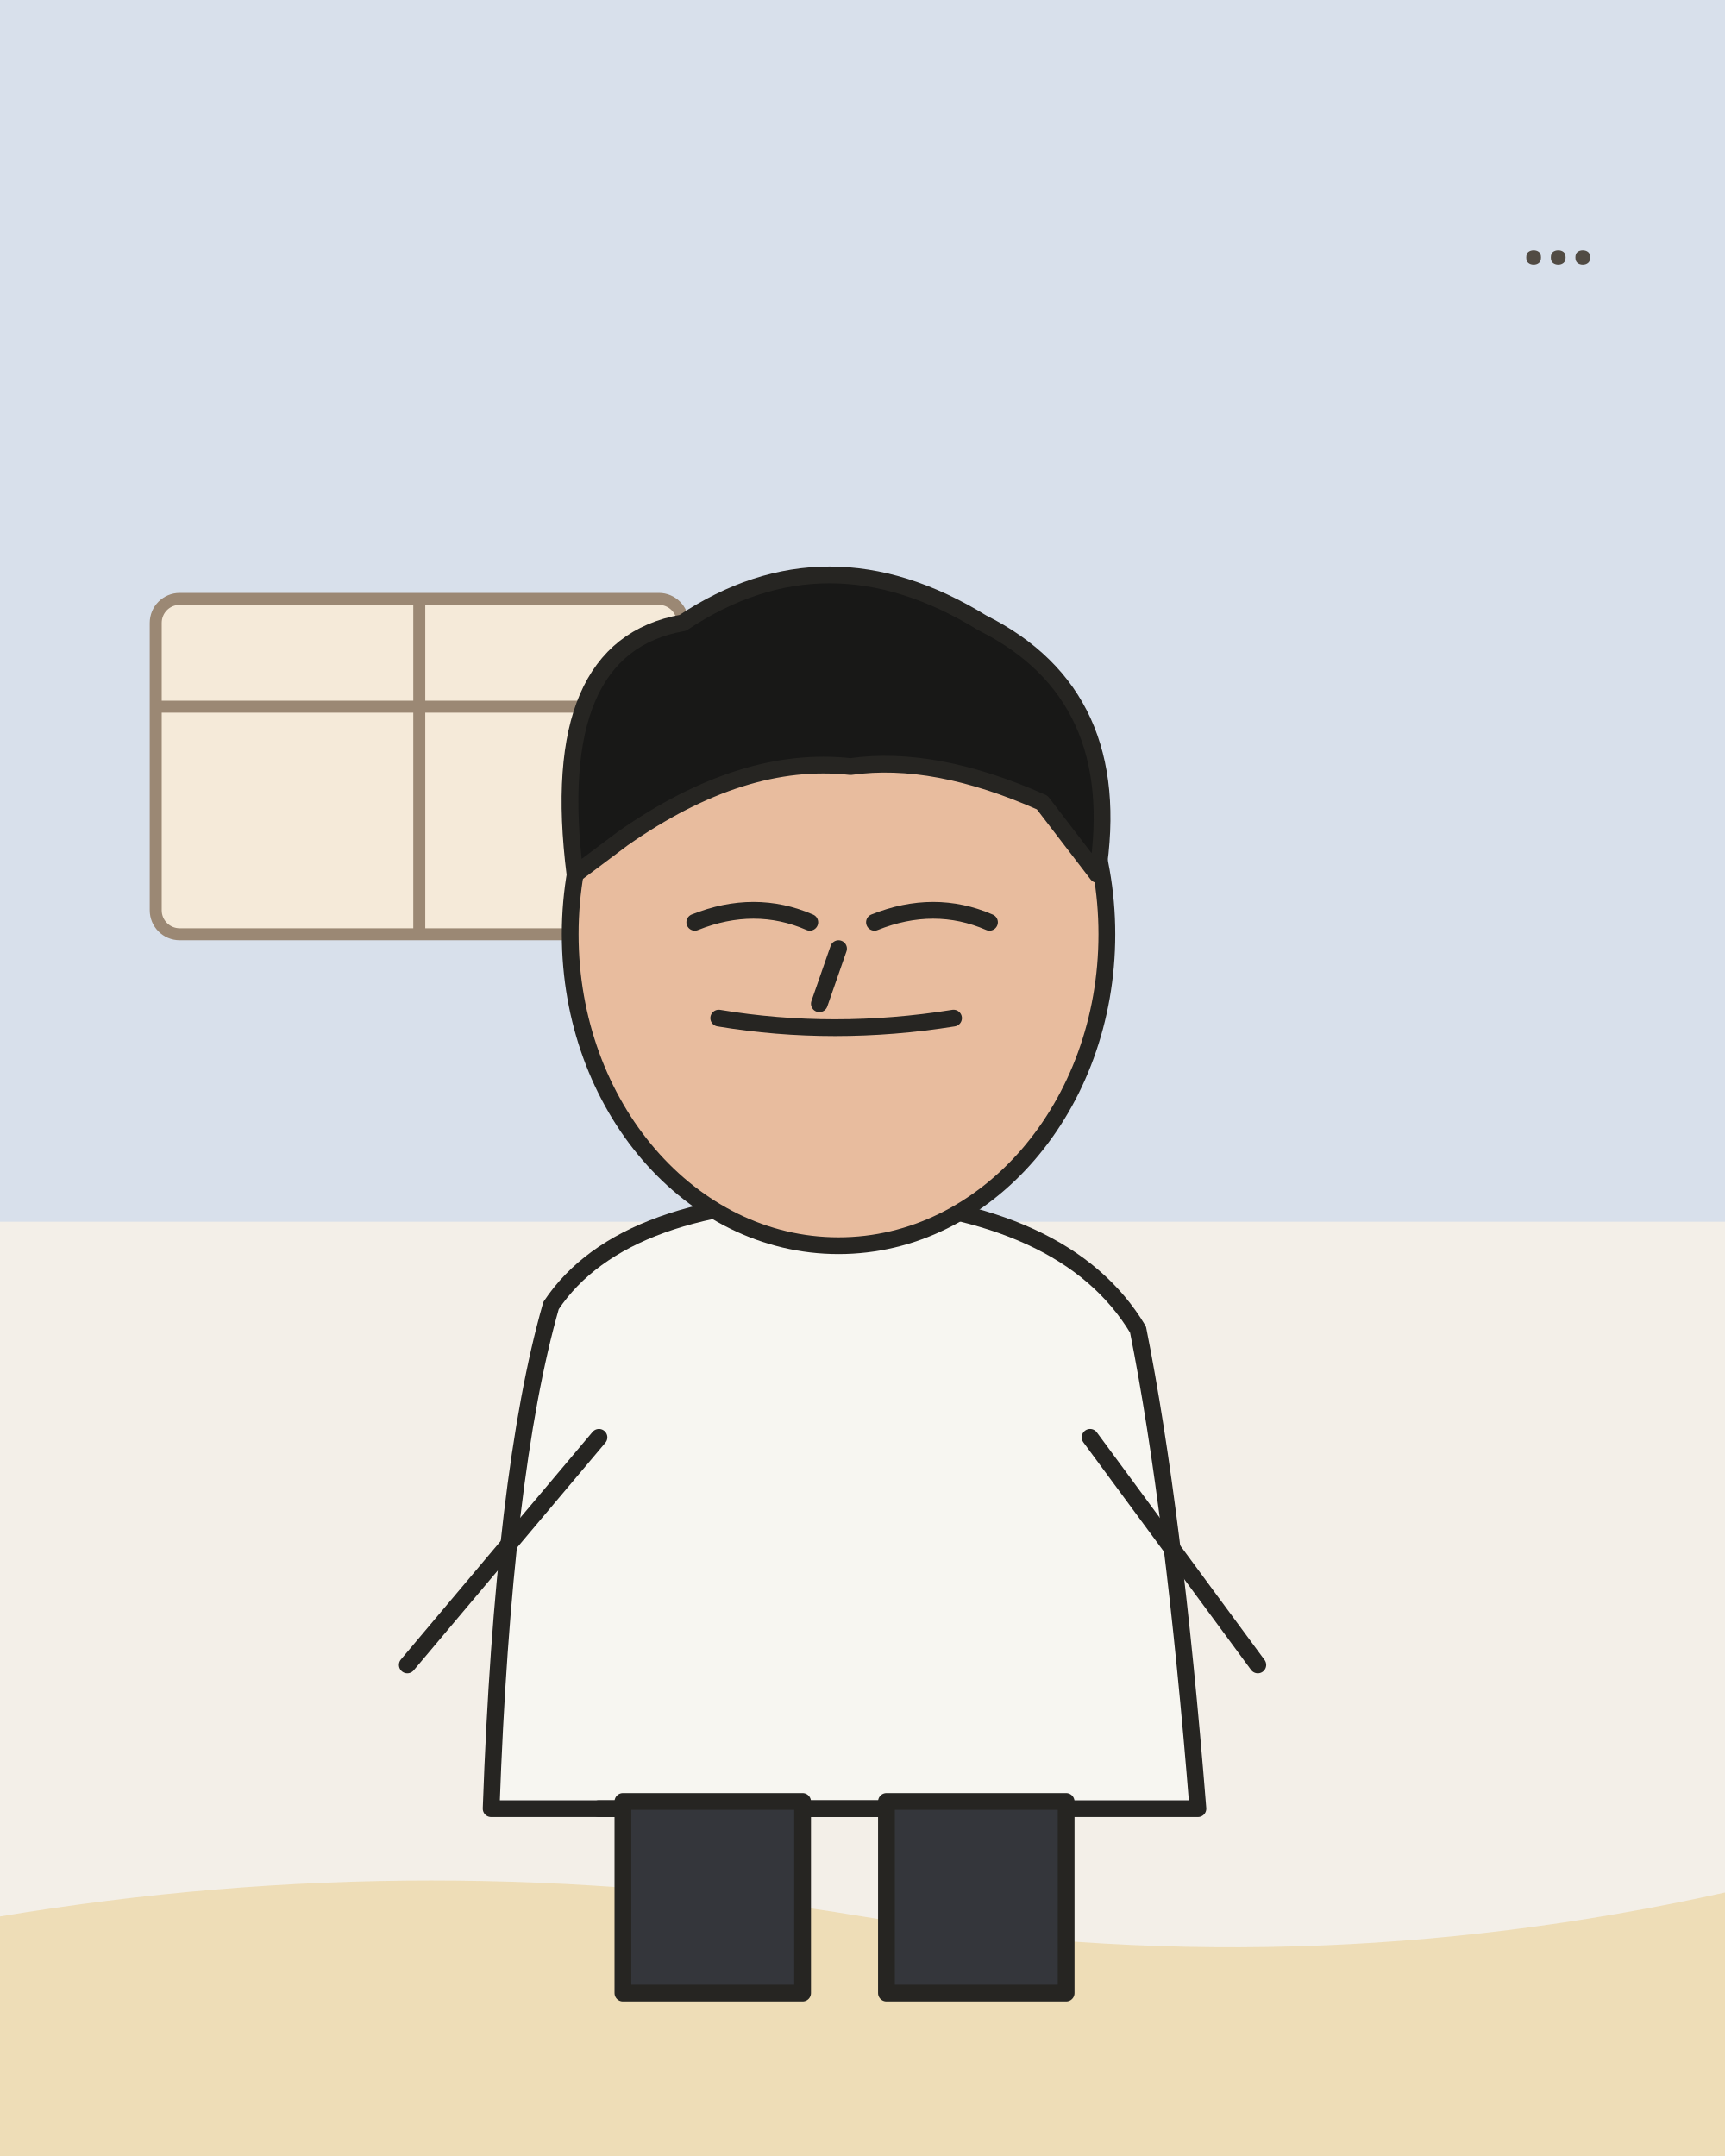
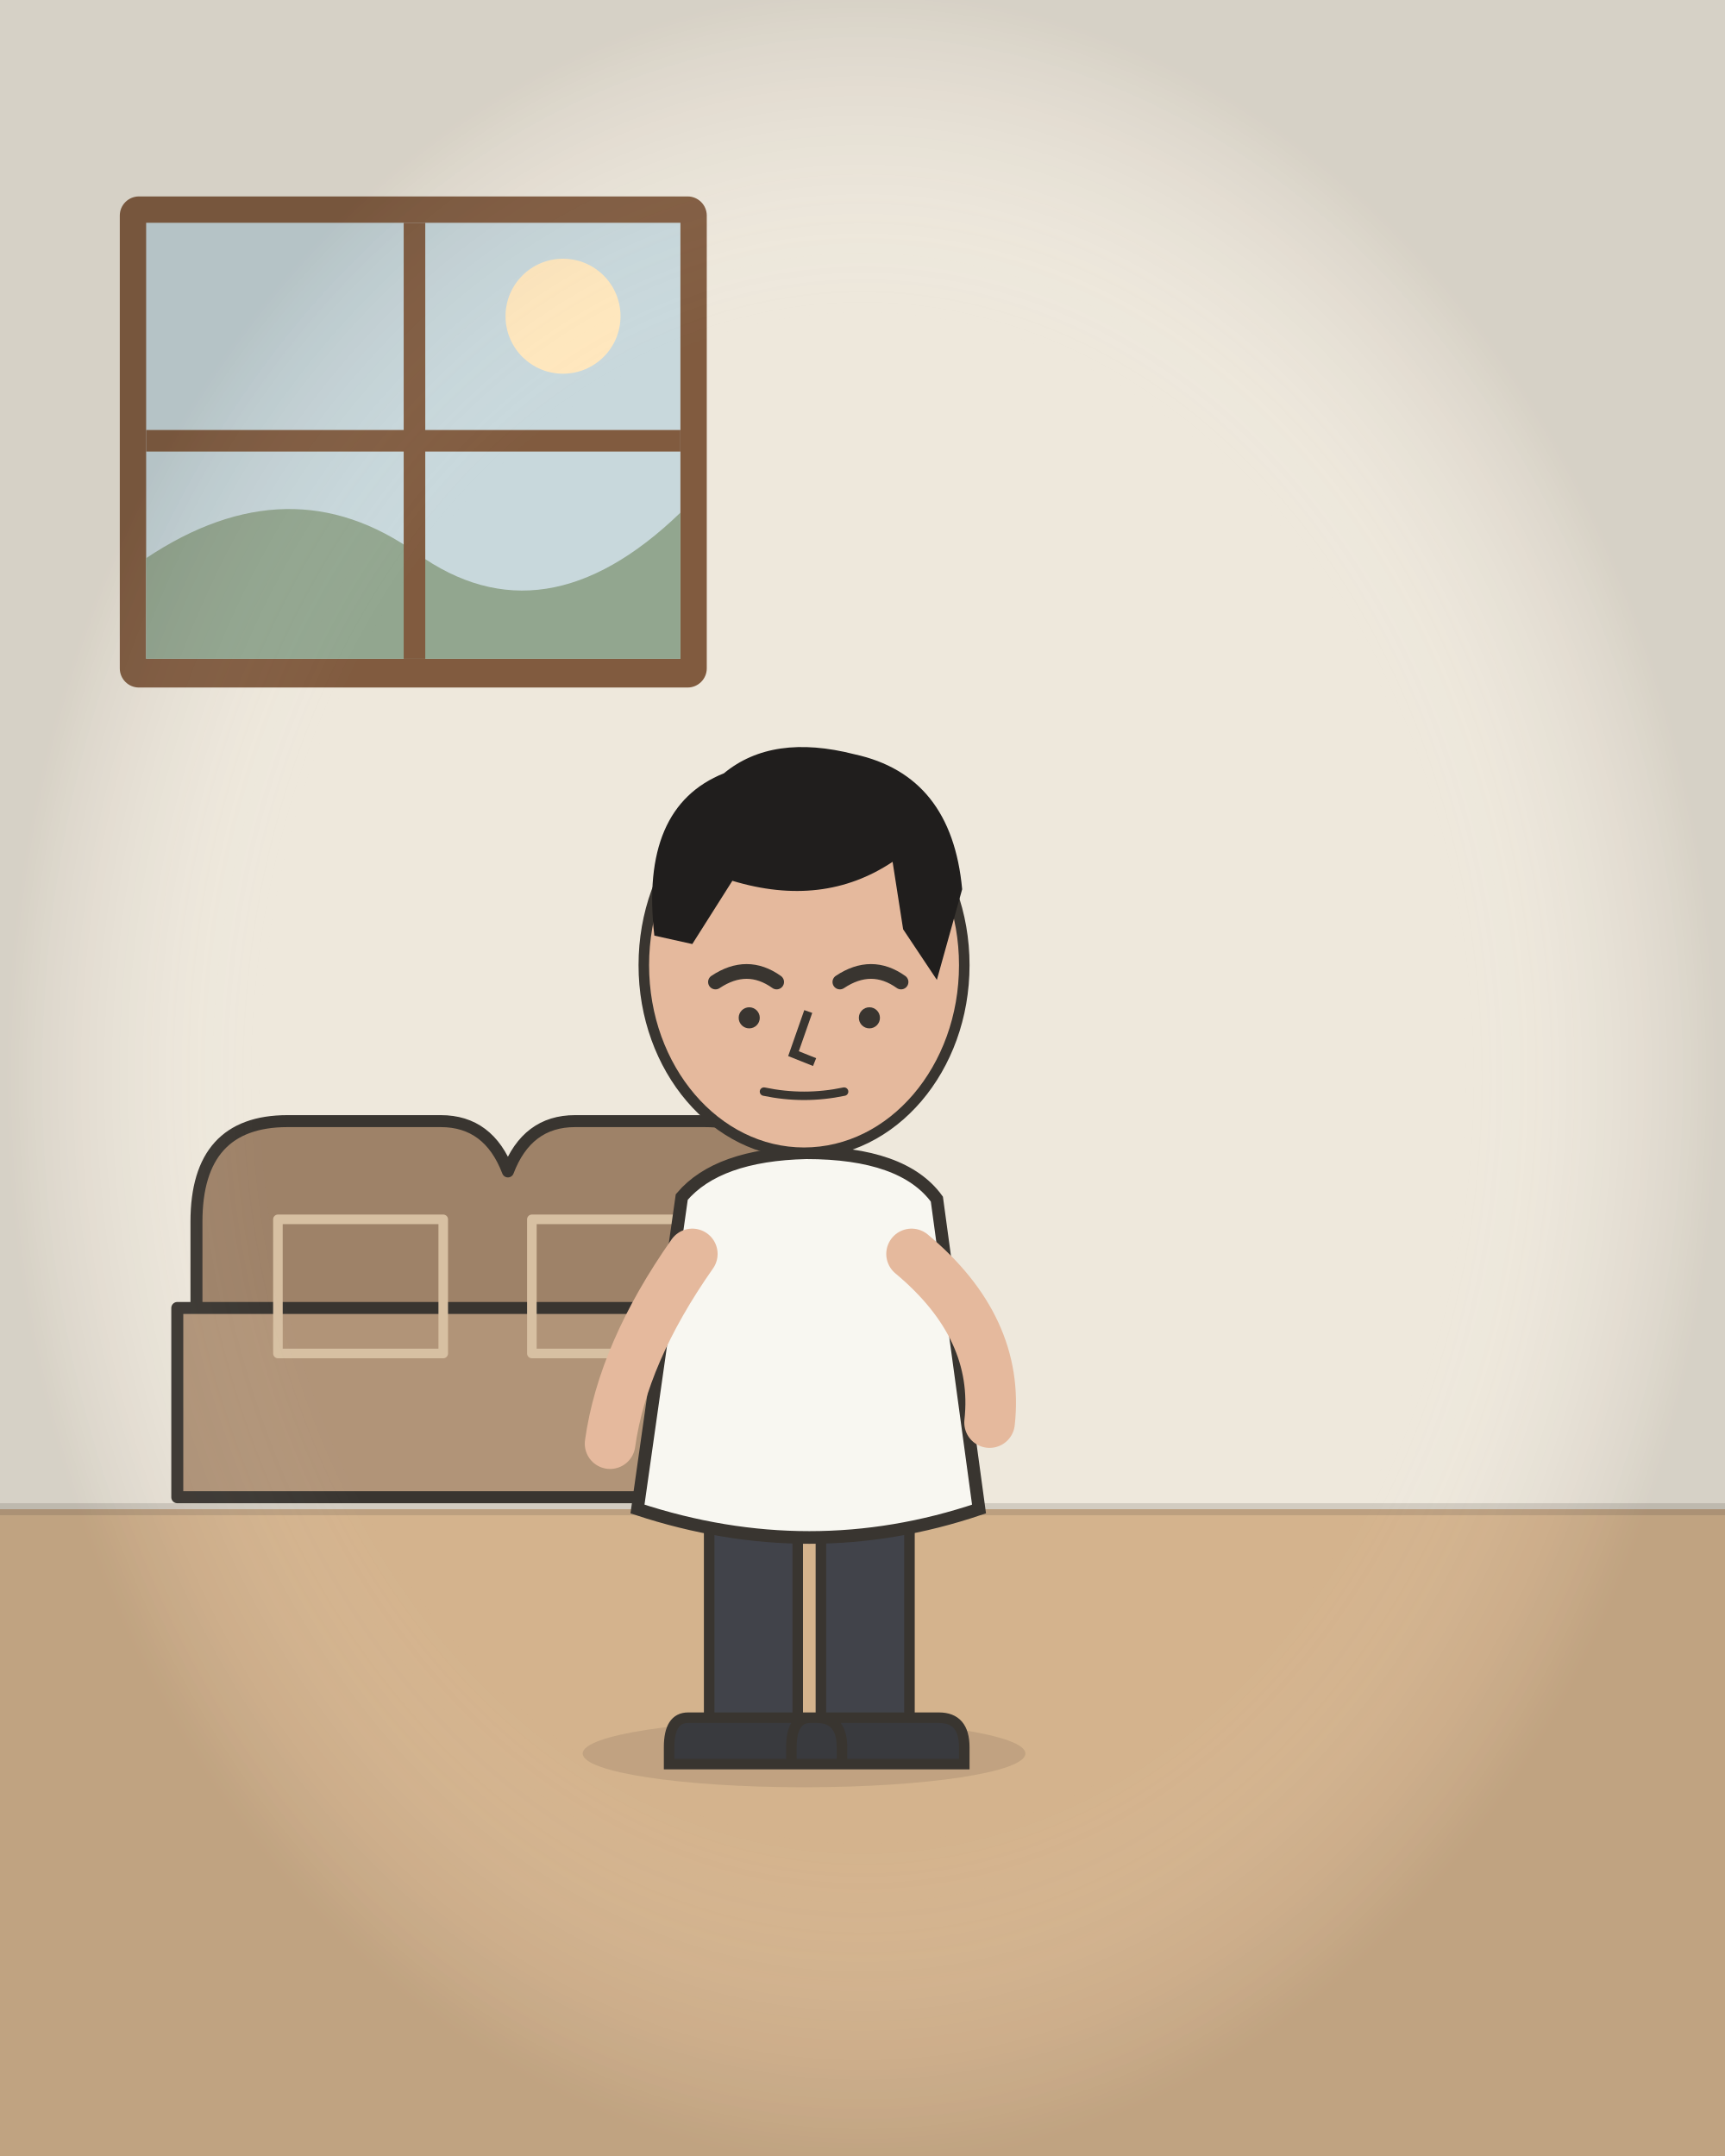
- <svg xmlns="http://www.w3.org/2000/svg" viewBox="0 0 720 900" role="img" aria-label="웹툰 장면">
-   <rect width="720" height="900" fill="#f3efe8" />
-   <rect x="0" y="0" width="720" height="510" fill="#d8e0eb" />
-   <rect x="65" y="250" width="220" height="140" rx="10" fill="#f5ead9" stroke="#9b8874" stroke-width="5" />
-   <path d="M65 295h220M175 250v140" stroke="#9b8874" stroke-width="5" />
-   <path d="M0 800 Q180 770 360 800 T720 790V900H0Z" fill="#e8c77c" opacity=".45" />
-   <g stroke="#262522" stroke-width="7" stroke-linecap="round" stroke-linejoin="round">
-     <path d="M205 755 Q210 615 230 545 Q260 500 355 500 Q445 505 475 555 Q490 630 500 755Z" fill="#f7f6f1" />
-     <path d="M250 755h195" fill="none" />
-     <ellipse cx="350" cy="390" rx="112" ry="130" fill="#e8bc9e" />
-     <path d="M240 365 Q228 270 285 260 Q345 220 410 260 Q470 290 458 365 L435 335 Q390 315 355 320 Q310 315 260 350Z" fill="#181817" />
-     <path d="M290 385q25 -10 48 0M365 385q25 -10 48 0M300 425q48 8 98 0" fill="none" />
-     <path d="M350 396l-8 23" fill="none" />
-     <path d="M250 600l-80 95M455 600l70 95" fill="none" />
-     <rect x="260" y="752" width="75" height="80" fill="#34363b" />
-     <rect x="370" y="752" width="75" height="80" fill="#34363b" />
+ <svg xmlns="http://www.w3.org/2000/svg" viewBox="0 0 720 900" role="img" aria-label="웹툰 장면 삽화">
+   <defs>
+     <linearGradient id="wall" x2="0" y2="1">
+       <stop stop-color="#eee8dc" />
+       <stop offset="1" stop-color="#d4b38d" />
+     </linearGradient>
+     <linearGradient id="lamp" x2="1" y2="1">
+       <stop stop-color="#ffe7bd" />
+       <stop offset="1" stop-color="#fff" stop-opacity="0" />
+     </linearGradient>
+     <radialGradient id="shade">
+       <stop offset=".7" stop-color="#fff" stop-opacity="0" />
+       <stop offset="1" stop-color="#393530" stop-opacity=".13" />
+     </radialGradient>
+   </defs>
+   <rect width="720" height="900" fill="url(#wall)" />
+   <rect width="720" height="900" fill="#eee8dc" />
+   <path d="M0 630h720v270H0z" fill="#d4b38d" />
+   <g>
+     <rect x="50" y="82" width="245" height="205" rx="8" fill="#815b3f" />
+     <rect x="61" y="93" width="223" height="182" fill="#c8d8dc" />
+     <circle cx="235" cy="132" r="24" fill="#ffe7bd" />
+     <path d="M61 233q60-40 113-2t110-17v61H61z" fill="#92a68f" />
+     <path d="M173 93v182M61 184h223" stroke="#815b3f" stroke-width="9" />
  </g>
-   <g font-family="sans-serif" font-weight="700" fill="#514b43">
-     <text x="635" y="110" font-size="36">…</text>
+   <g stroke="#393530" stroke-width="5" stroke-linejoin="round">
+     <path d="M82 510q0-42 38-42h64q20 0 28 21 8-21 28-21h54q38 0 38 42v91H82z" fill="#9e8268" />
+     <path d="M74 546h272v79H74z" fill="#b19478" />
+     <path d="M116 509h69v56h-69zM222 509h62v56h-62z" fill="none" stroke="#d7c0a2" stroke-width="4" />
  </g>
+   <path d="M0 630h720" stroke="#393530" opacity=".16" stroke-width="5" />
+   <g transform="translate(230 292) scale(0.88)">
+     <ellipse cx="120" cy="500" rx="105" ry="16" fill="#473d34" opacity=".14" />
+     <path d="M75 385h42v114H75zM128 385h42v114h-42z" fill="#41434a" stroke="#393530" stroke-width="5" />
+     <path d="M65 483h61q12 0 12 14v8H56v-8q0-14 9-14zM123 483h61q12 0 12 14v8h-82v-8q0-14 9-14z" fill="#393a3e" stroke="#393530" stroke-width="5" />
+     <path d="M62 236q17-20 59-21 46 0 62 22l20 147q-80 27-162 0z" fill="#f8f7f1" stroke="#393530" stroke-width="6" />
+     <path d="M67 263Q34 310 28 353M171 263q42 35 37 80" fill="none" stroke="#e5b99d" stroke-width="24" stroke-linecap="round" />
+     <ellipse cx="120" cy="126" rx="76" ry="89" fill="#e5b99d" stroke="#393530" stroke-width="5" />
+     <path d="M49 112Q42 51 82 35q23-19 62-9 46 10 51 64l-12 43-16-24-5-32q-33 22-76 9l-19 30z" fill="#201e1d" />
+     <path d="M78 134q15-10 29 0M137 134q15-10 29 0" fill="none" stroke="#393530" stroke-width="7" stroke-linecap="round" />
+     <circle cx="94" cy="151" r="5" fill="#393530" />
+     <circle cx="151" cy="151" r="5" fill="#393530" />
+     <path d="M122 148l-7 20 10 4" fill="none" stroke="#393530" stroke-width="4" />
+     <path d="M101 186q19 4 38 0" fill="none" stroke="#393530" stroke-width="4" stroke-linecap="round" />
+   </g>
+   <rect width="720" height="900" fill="url(#shade)" />
</svg>
